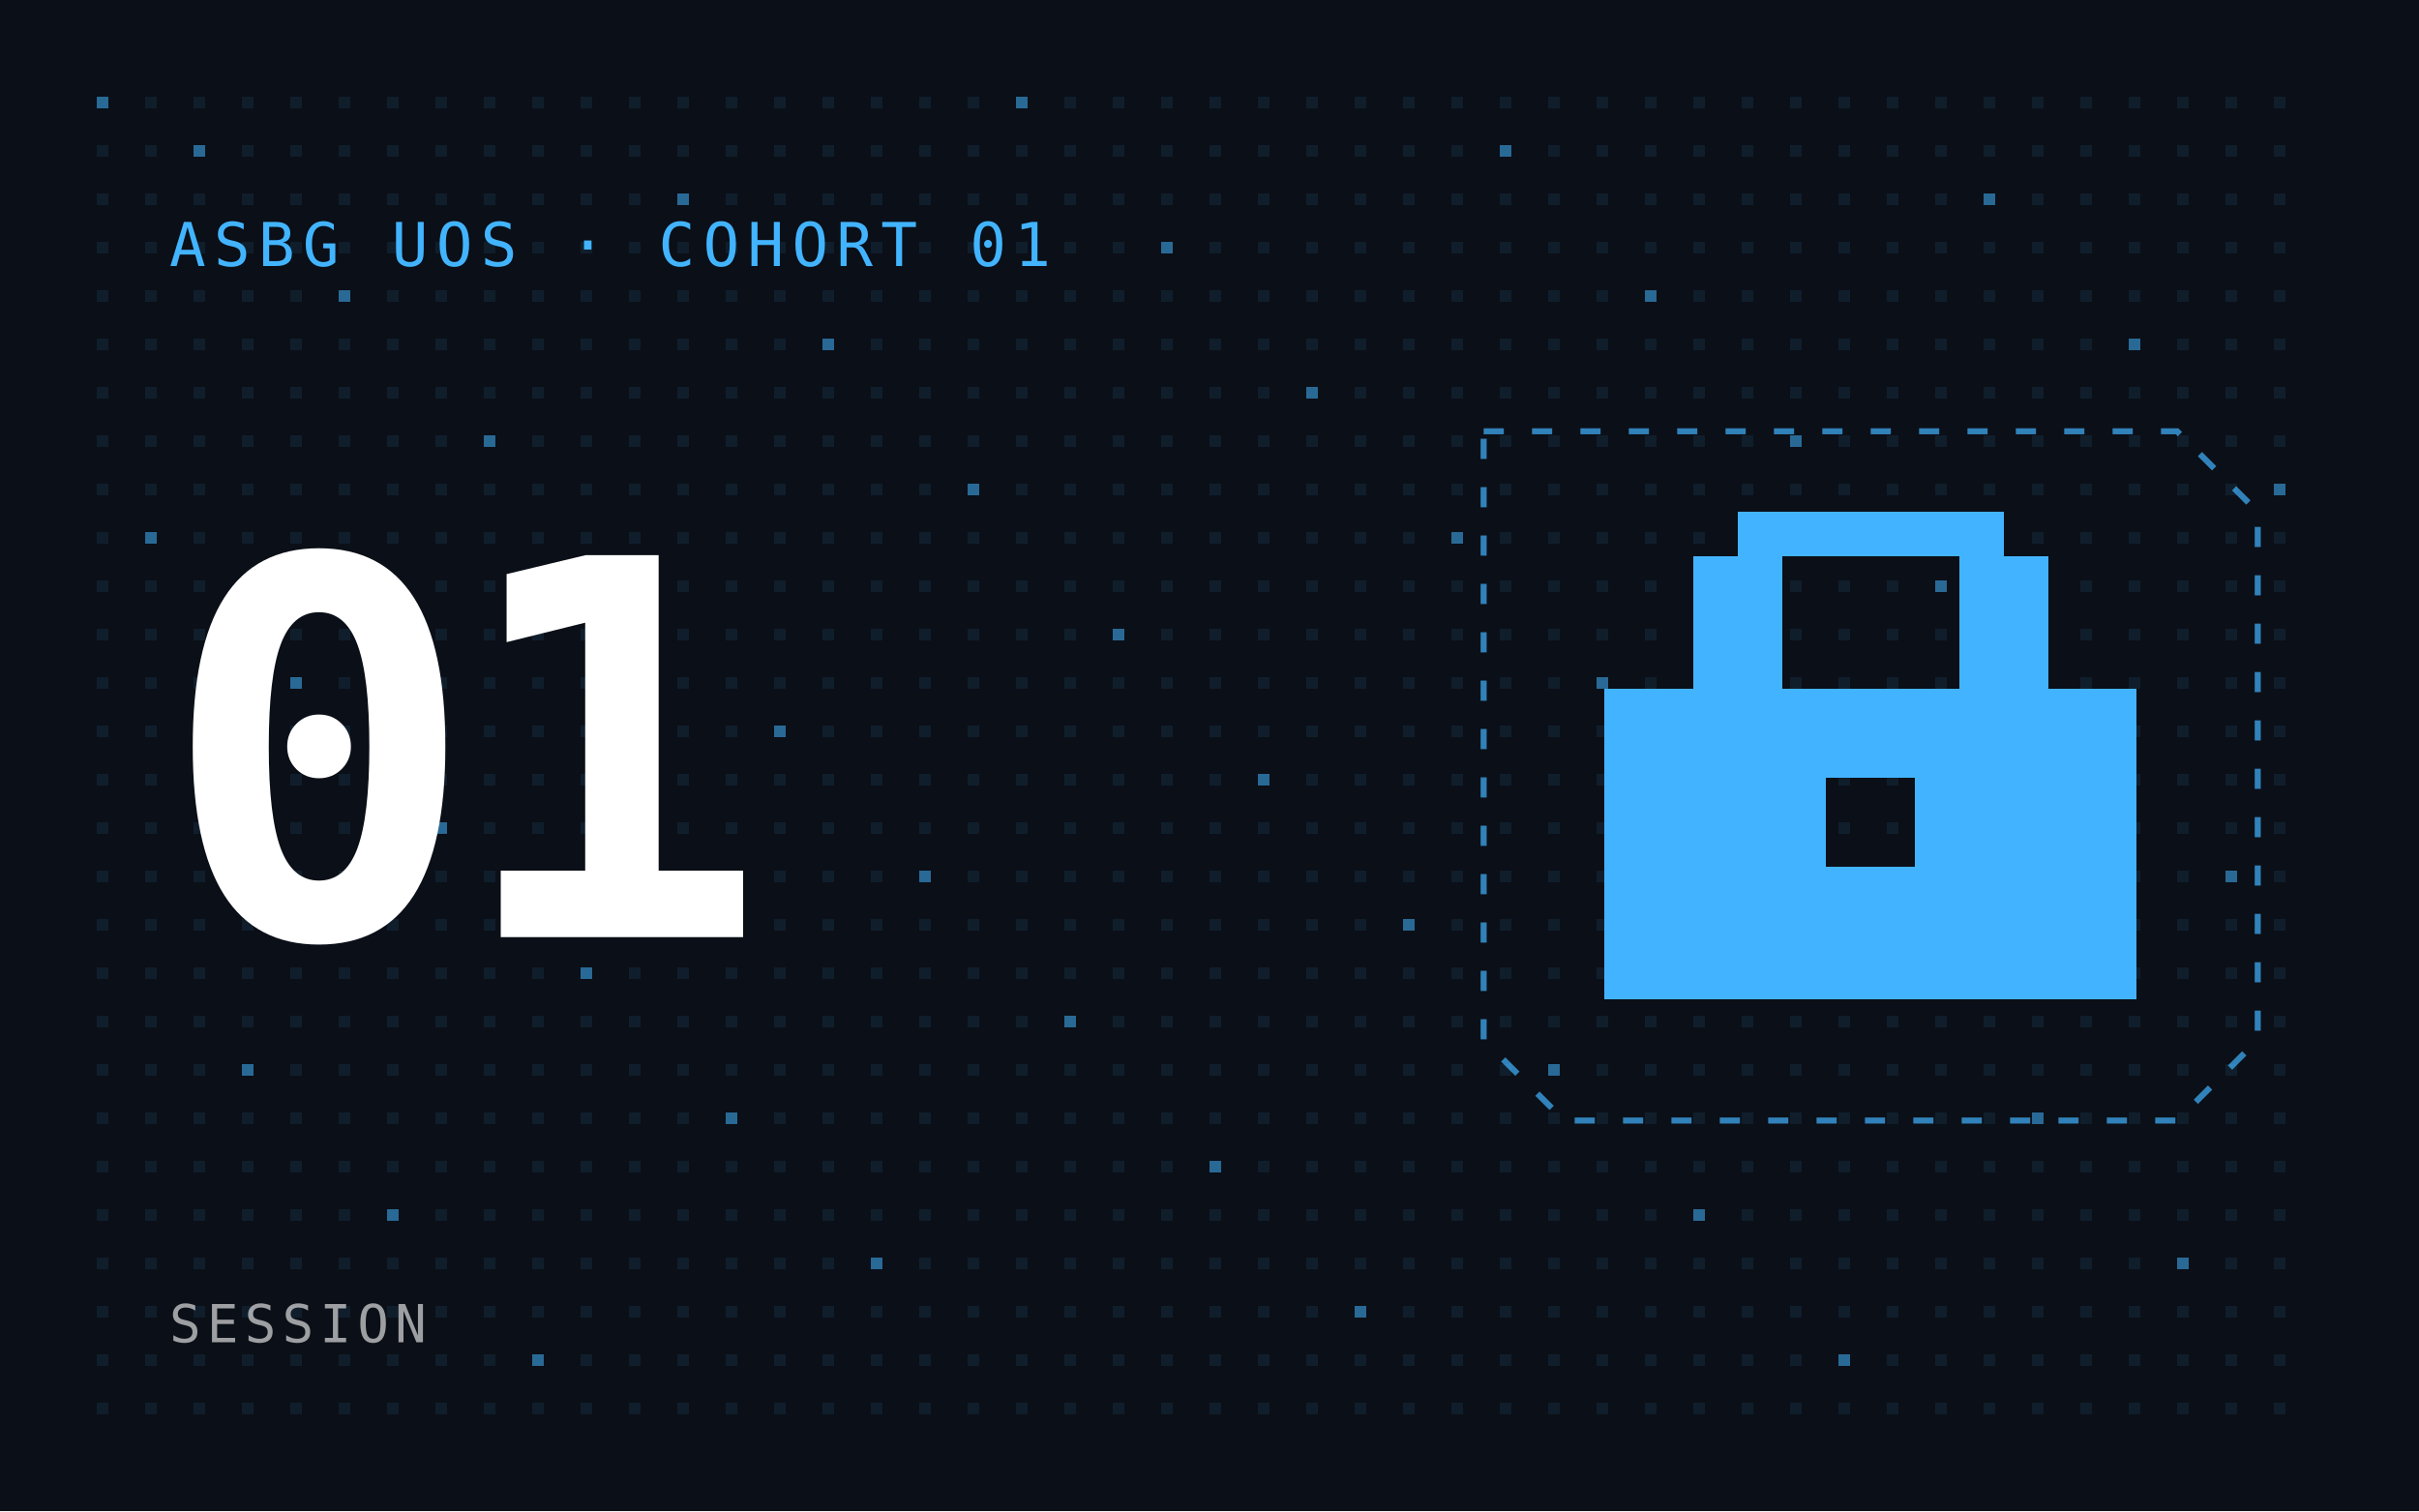
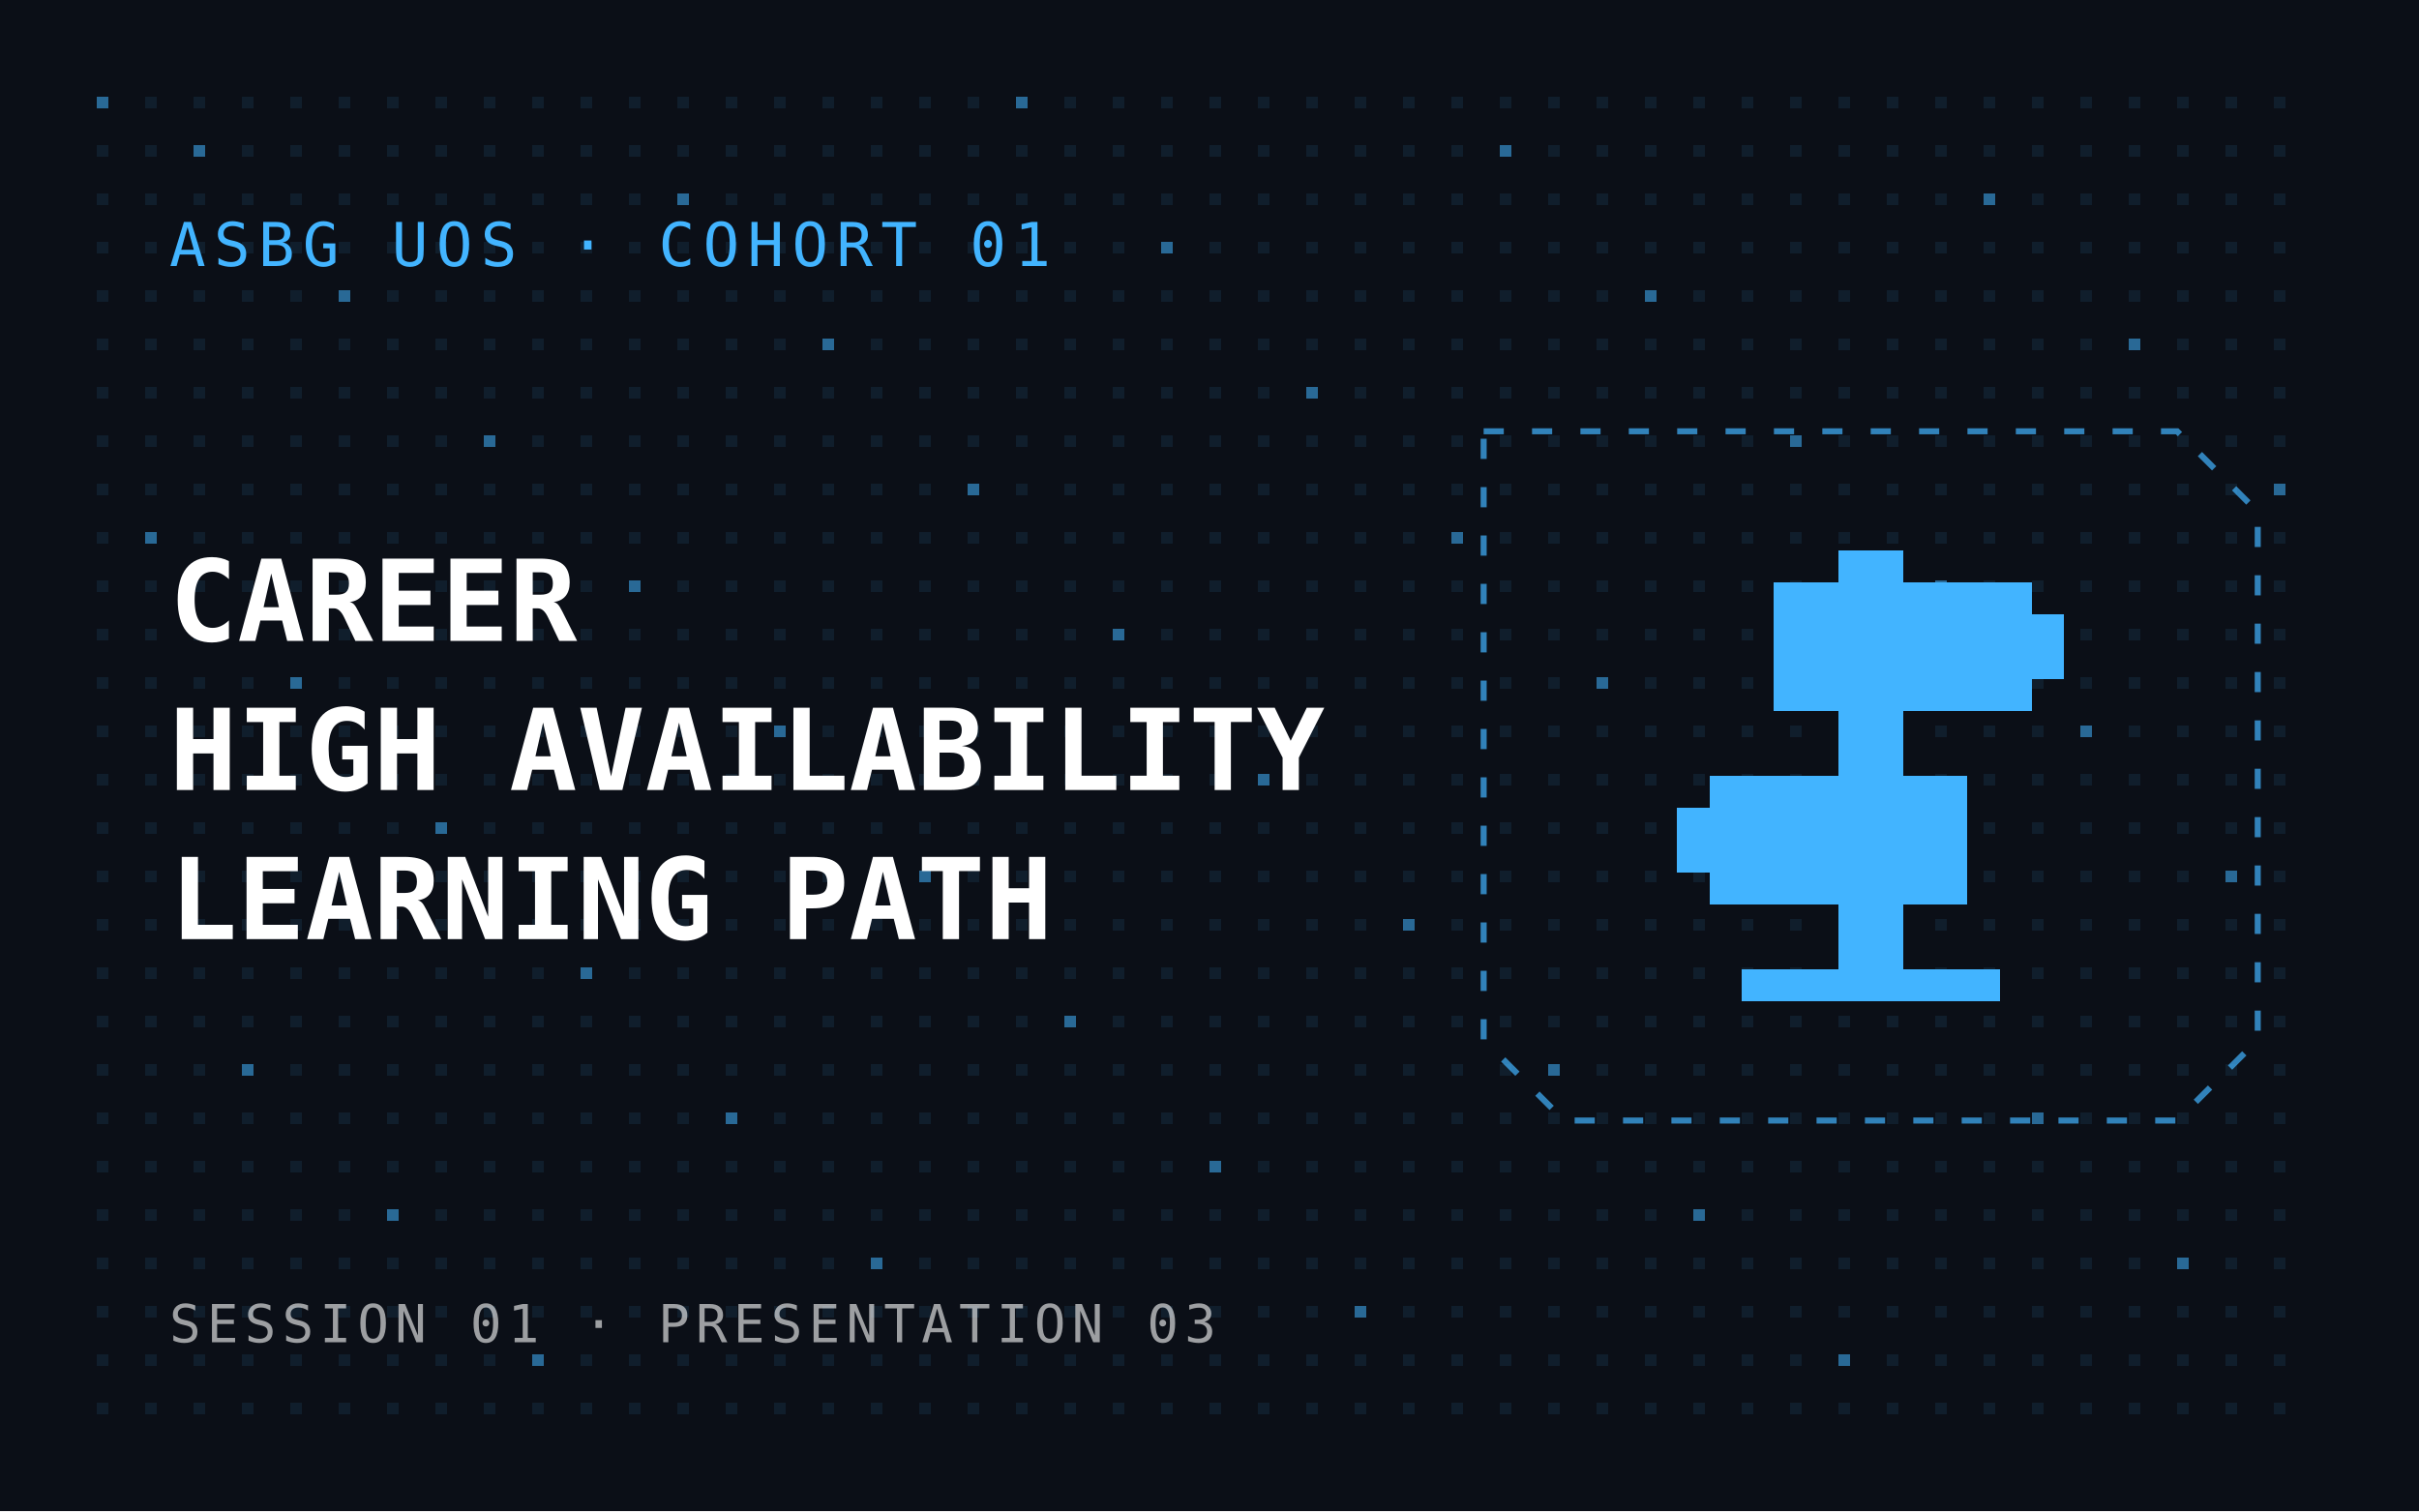
<svg xmlns="http://www.w3.org/2000/svg" viewBox="0 0 1200 750" shape-rendering="crispEdges">
  <defs>
    <pattern id="g" width="24" height="24" patternUnits="userSpaceOnUse">
      <rect width="6" height="6" fill="#42B4FF" opacity="0.09" />
    </pattern>
  </defs>
  <rect width="1200" height="750" fill="#0B0F17" />
  <g transform="translate(48 48)">
    <rect width="1104" height="654" fill="url(#g)" />
    <rect x="0" y="0" width="6" height="6" fill="#42B4FF" opacity="0.5" />
    <rect x="1080" y="192" width="6" height="6" fill="#42B4FF" opacity="0.5" />
    <rect x="1056" y="384" width="6" height="6" fill="#42B4FF" opacity="0.5" />
    <rect x="1032" y="576" width="6" height="6" fill="#42B4FF" opacity="0.5" />
    <rect x="1008" y="120" width="6" height="6" fill="#42B4FF" opacity="0.5" />
    <rect x="984" y="312" width="6" height="6" fill="#42B4FF" opacity="0.5" />
    <rect x="960" y="504" width="6" height="6" fill="#42B4FF" opacity="0.5" />
    <rect x="936" y="48" width="6" height="6" fill="#42B4FF" opacity="0.5" />
    <rect x="912" y="240" width="6" height="6" fill="#42B4FF" opacity="0.5" />
    <rect x="888" y="432" width="6" height="6" fill="#42B4FF" opacity="0.5" />
    <rect x="864" y="624" width="6" height="6" fill="#42B4FF" opacity="0.5" />
    <rect x="840" y="168" width="6" height="6" fill="#42B4FF" opacity="0.5" />
    <rect x="816" y="360" width="6" height="6" fill="#42B4FF" opacity="0.5" />
    <rect x="792" y="552" width="6" height="6" fill="#42B4FF" opacity="0.5" />
    <rect x="768" y="96" width="6" height="6" fill="#42B4FF" opacity="0.5" />
    <rect x="744" y="288" width="6" height="6" fill="#42B4FF" opacity="0.5" />
    <rect x="720" y="480" width="6" height="6" fill="#42B4FF" opacity="0.5" />
    <rect x="696" y="24" width="6" height="6" fill="#42B4FF" opacity="0.5" />
    <rect x="672" y="216" width="6" height="6" fill="#42B4FF" opacity="0.5" />
    <rect x="648" y="408" width="6" height="6" fill="#42B4FF" opacity="0.5" />
    <rect x="624" y="600" width="6" height="6" fill="#42B4FF" opacity="0.5" />
    <rect x="600" y="144" width="6" height="6" fill="#42B4FF" opacity="0.5" />
    <rect x="576" y="336" width="6" height="6" fill="#42B4FF" opacity="0.5" />
    <rect x="552" y="528" width="6" height="6" fill="#42B4FF" opacity="0.5" />
    <rect x="528" y="72" width="6" height="6" fill="#42B4FF" opacity="0.5" />
    <rect x="504" y="264" width="6" height="6" fill="#42B4FF" opacity="0.5" />
    <rect x="480" y="456" width="6" height="6" fill="#42B4FF" opacity="0.5" />
    <rect x="456" y="0" width="6" height="6" fill="#42B4FF" opacity="0.5" />
    <rect x="432" y="192" width="6" height="6" fill="#42B4FF" opacity="0.5" />
    <rect x="408" y="384" width="6" height="6" fill="#42B4FF" opacity="0.5" />
    <rect x="384" y="576" width="6" height="6" fill="#42B4FF" opacity="0.5" />
    <rect x="360" y="120" width="6" height="6" fill="#42B4FF" opacity="0.5" />
    <rect x="336" y="312" width="6" height="6" fill="#42B4FF" opacity="0.5" />
    <rect x="312" y="504" width="6" height="6" fill="#42B4FF" opacity="0.5" />
    <rect x="288" y="48" width="6" height="6" fill="#42B4FF" opacity="0.5" />
    <rect x="264" y="240" width="6" height="6" fill="#42B4FF" opacity="0.5" />
    <rect x="240" y="432" width="6" height="6" fill="#42B4FF" opacity="0.5" />
    <rect x="216" y="624" width="6" height="6" fill="#42B4FF" opacity="0.5" />
    <rect x="192" y="168" width="6" height="6" fill="#42B4FF" opacity="0.5" />
    <rect x="168" y="360" width="6" height="6" fill="#42B4FF" opacity="0.5" />
    <rect x="144" y="552" width="6" height="6" fill="#42B4FF" opacity="0.5" />
    <rect x="120" y="96" width="6" height="6" fill="#42B4FF" opacity="0.5" />
    <rect x="96" y="288" width="6" height="6" fill="#42B4FF" opacity="0.5" />
    <rect x="72" y="480" width="6" height="6" fill="#42B4FF" opacity="0.5" />
    <rect x="48" y="24" width="6" height="6" fill="#42B4FF" opacity="0.5" />
    <rect x="24" y="216" width="6" height="6" fill="#42B4FF" opacity="0.5" />
  </g>
  <path d="M736 214H1080L1120 254V516L1080 556H776L736 516Z" fill="none" stroke="#42B4FF" stroke-width="3" stroke-dasharray="10 14" opacity="0.7" shape-rendering="geometricPrecision" />
-   <rect x="862" y="254" width="22" height="22" fill="#42B4FF" opacity="1" />
-   <rect x="884" y="254" width="22" height="22" fill="#42B4FF" opacity="1" />
-   <rect x="906" y="254" width="22" height="22" fill="#42B4FF" opacity="1" />
-   <rect x="928" y="254" width="22" height="22" fill="#42B4FF" opacity="1" />
-   <rect x="950" y="254" width="22" height="22" fill="#42B4FF" opacity="1" />
-   <rect x="972" y="254" width="22" height="22" fill="#42B4FF" opacity="1" />
-   <rect x="840" y="276" width="22" height="22" fill="#42B4FF" opacity="1" />
-   <rect x="862" y="276" width="22" height="22" fill="#42B4FF" opacity="1" />
-   <rect x="972" y="276" width="22" height="22" fill="#42B4FF" opacity="1" />
-   <rect x="994" y="276" width="22" height="22" fill="#42B4FF" opacity="1" />
-   <rect x="840" y="298" width="22" height="22" fill="#42B4FF" opacity="1" />
-   <rect x="862" y="298" width="22" height="22" fill="#42B4FF" opacity="1" />
-   <rect x="972" y="298" width="22" height="22" fill="#42B4FF" opacity="1" />
-   <rect x="994" y="298" width="22" height="22" fill="#42B4FF" opacity="1" />
-   <rect x="840" y="320" width="22" height="22" fill="#42B4FF" opacity="1" />
-   <rect x="862" y="320" width="22" height="22" fill="#42B4FF" opacity="1" />
-   <rect x="972" y="320" width="22" height="22" fill="#42B4FF" opacity="1" />
-   <rect x="994" y="320" width="22" height="22" fill="#42B4FF" opacity="1" />
-   <rect x="796" y="342" width="22" height="22" fill="#42B4FF" opacity="1" />
-   <rect x="818" y="342" width="22" height="22" fill="#42B4FF" opacity="1" />
-   <rect x="840" y="342" width="22" height="22" fill="#42B4FF" opacity="1" />
-   <rect x="862" y="342" width="22" height="22" fill="#42B4FF" opacity="1" />
-   <rect x="884" y="342" width="22" height="22" fill="#42B4FF" opacity="1" />
-   <rect x="906" y="342" width="22" height="22" fill="#42B4FF" opacity="1" />
-   <rect x="928" y="342" width="22" height="22" fill="#42B4FF" opacity="1" />
-   <rect x="950" y="342" width="22" height="22" fill="#42B4FF" opacity="1" />
-   <rect x="972" y="342" width="22" height="22" fill="#42B4FF" opacity="1" />
-   <rect x="994" y="342" width="22" height="22" fill="#42B4FF" opacity="1" />
-   <rect x="1016" y="342" width="22" height="22" fill="#42B4FF" opacity="1" />
-   <rect x="1038" y="342" width="22" height="22" fill="#42B4FF" opacity="1" />
-   <rect x="796" y="364" width="22" height="22" fill="#42B4FF" opacity="1" />
-   <rect x="818" y="364" width="22" height="22" fill="#42B4FF" opacity="1" />
-   <rect x="840" y="364" width="22" height="22" fill="#42B4FF" opacity="1" />
-   <rect x="862" y="364" width="22" height="22" fill="#42B4FF" opacity="1" />
-   <rect x="884" y="364" width="22" height="22" fill="#42B4FF" opacity="1" />
-   <rect x="906" y="364" width="22" height="22" fill="#42B4FF" opacity="1" />
-   <rect x="928" y="364" width="22" height="22" fill="#42B4FF" opacity="1" />
-   <rect x="950" y="364" width="22" height="22" fill="#42B4FF" opacity="1" />
-   <rect x="972" y="364" width="22" height="22" fill="#42B4FF" opacity="1" />
-   <rect x="994" y="364" width="22" height="22" fill="#42B4FF" opacity="1" />
-   <rect x="1016" y="364" width="22" height="22" fill="#42B4FF" opacity="1" />
-   <rect x="1038" y="364" width="22" height="22" fill="#42B4FF" opacity="1" />
-   <rect x="796" y="386" width="22" height="22" fill="#42B4FF" opacity="1" />
-   <rect x="818" y="386" width="22" height="22" fill="#42B4FF" opacity="1" />
-   <rect x="840" y="386" width="22" height="22" fill="#42B4FF" opacity="1" />
-   <rect x="862" y="386" width="22" height="22" fill="#42B4FF" opacity="1" />
-   <rect x="884" y="386" width="22" height="22" fill="#42B4FF" opacity="1" />
-   <rect x="950" y="386" width="22" height="22" fill="#42B4FF" opacity="1" />
-   <rect x="972" y="386" width="22" height="22" fill="#42B4FF" opacity="1" />
-   <rect x="994" y="386" width="22" height="22" fill="#42B4FF" opacity="1" />
-   <rect x="1016" y="386" width="22" height="22" fill="#42B4FF" opacity="1" />
-   <rect x="1038" y="386" width="22" height="22" fill="#42B4FF" opacity="1" />
-   <rect x="796" y="408" width="22" height="22" fill="#42B4FF" opacity="1" />
-   <rect x="818" y="408" width="22" height="22" fill="#42B4FF" opacity="1" />
-   <rect x="840" y="408" width="22" height="22" fill="#42B4FF" opacity="1" />
-   <rect x="862" y="408" width="22" height="22" fill="#42B4FF" opacity="1" />
-   <rect x="884" y="408" width="22" height="22" fill="#42B4FF" opacity="1" />
-   <rect x="950" y="408" width="22" height="22" fill="#42B4FF" opacity="1" />
-   <rect x="972" y="408" width="22" height="22" fill="#42B4FF" opacity="1" />
-   <rect x="994" y="408" width="22" height="22" fill="#42B4FF" opacity="1" />
-   <rect x="1016" y="408" width="22" height="22" fill="#42B4FF" opacity="1" />
-   <rect x="1038" y="408" width="22" height="22" fill="#42B4FF" opacity="1" />
-   <rect x="796" y="430" width="22" height="22" fill="#42B4FF" opacity="1" />
-   <rect x="818" y="430" width="22" height="22" fill="#42B4FF" opacity="1" />
-   <rect x="840" y="430" width="22" height="22" fill="#42B4FF" opacity="1" />
-   <rect x="862" y="430" width="22" height="22" fill="#42B4FF" opacity="1" />
-   <rect x="884" y="430" width="22" height="22" fill="#42B4FF" opacity="1" />
-   <rect x="906" y="430" width="22" height="22" fill="#42B4FF" opacity="1" />
-   <rect x="928" y="430" width="22" height="22" fill="#42B4FF" opacity="1" />
-   <rect x="950" y="430" width="22" height="22" fill="#42B4FF" opacity="1" />
-   <rect x="972" y="430" width="22" height="22" fill="#42B4FF" opacity="1" />
-   <rect x="994" y="430" width="22" height="22" fill="#42B4FF" opacity="1" />
-   <rect x="1016" y="430" width="22" height="22" fill="#42B4FF" opacity="1" />
-   <rect x="1038" y="430" width="22" height="22" fill="#42B4FF" opacity="1" />
-   <rect x="796" y="452" width="22" height="22" fill="#42B4FF" opacity="1" />
-   <rect x="818" y="452" width="22" height="22" fill="#42B4FF" opacity="1" />
-   <rect x="840" y="452" width="22" height="22" fill="#42B4FF" opacity="1" />
-   <rect x="862" y="452" width="22" height="22" fill="#42B4FF" opacity="1" />
-   <rect x="884" y="452" width="22" height="22" fill="#42B4FF" opacity="1" />
-   <rect x="906" y="452" width="22" height="22" fill="#42B4FF" opacity="1" />
-   <rect x="928" y="452" width="22" height="22" fill="#42B4FF" opacity="1" />
-   <rect x="950" y="452" width="22" height="22" fill="#42B4FF" opacity="1" />
-   <rect x="972" y="452" width="22" height="22" fill="#42B4FF" opacity="1" />
-   <rect x="994" y="452" width="22" height="22" fill="#42B4FF" opacity="1" />
-   <rect x="1016" y="452" width="22" height="22" fill="#42B4FF" opacity="1" />
-   <rect x="1038" y="452" width="22" height="22" fill="#42B4FF" opacity="1" />
-   <rect x="796" y="474" width="22" height="22" fill="#42B4FF" opacity="1" />
-   <rect x="818" y="474" width="22" height="22" fill="#42B4FF" opacity="1" />
-   <rect x="840" y="474" width="22" height="22" fill="#42B4FF" opacity="1" />
-   <rect x="862" y="474" width="22" height="22" fill="#42B4FF" opacity="1" />
-   <rect x="884" y="474" width="22" height="22" fill="#42B4FF" opacity="1" />
-   <rect x="906" y="474" width="22" height="22" fill="#42B4FF" opacity="1" />
-   <rect x="928" y="474" width="22" height="22" fill="#42B4FF" opacity="1" />
-   <rect x="950" y="474" width="22" height="22" fill="#42B4FF" opacity="1" />
-   <rect x="972" y="474" width="22" height="22" fill="#42B4FF" opacity="1" />
-   <rect x="994" y="474" width="22" height="22" fill="#42B4FF" opacity="1" />
-   <rect x="1016" y="474" width="22" height="22" fill="#42B4FF" opacity="1" />
-   <rect x="1038" y="474" width="22" height="22" fill="#42B4FF" opacity="1" />
+   <g id="icon" fill="#42B4FF">
+     <rect x="912" y="273" width="16" height="16" />
+     <rect x="928" y="273" width="16" height="16" />
+     <rect x="880" y="289" width="16" height="16" />
+     <rect x="896" y="289" width="16" height="16" />
+     <rect x="912" y="289" width="16" height="16" />
+     <rect x="928" y="289" width="16" height="16" />
+     <rect x="944" y="289" width="16" height="16" />
+     <rect x="960" y="289" width="16" height="16" />
+     <rect x="976" y="289" width="16" height="16" />
+     <rect x="992" y="289" width="16" height="16" />
+     <rect x="880" y="305" width="16" height="16" />
+     <rect x="896" y="305" width="16" height="16" />
+     <rect x="912" y="305" width="16" height="16" />
+     <rect x="928" y="305" width="16" height="16" />
+     <rect x="944" y="305" width="16" height="16" />
+     <rect x="960" y="305" width="16" height="16" />
+     <rect x="976" y="305" width="16" height="16" />
+     <rect x="992" y="305" width="16" height="16" />
+     <rect x="1008" y="305" width="16" height="16" />
+     <rect x="880" y="321" width="16" height="16" />
+     <rect x="896" y="321" width="16" height="16" />
+     <rect x="912" y="321" width="16" height="16" />
+     <rect x="928" y="321" width="16" height="16" />
+     <rect x="944" y="321" width="16" height="16" />
+     <rect x="960" y="321" width="16" height="16" />
+     <rect x="976" y="321" width="16" height="16" />
+     <rect x="992" y="321" width="16" height="16" />
+     <rect x="1008" y="321" width="16" height="16" />
+     <rect x="880" y="337" width="16" height="16" />
+     <rect x="896" y="337" width="16" height="16" />
+     <rect x="912" y="337" width="16" height="16" />
+     <rect x="928" y="337" width="16" height="16" />
+     <rect x="944" y="337" width="16" height="16" />
+     <rect x="960" y="337" width="16" height="16" />
+     <rect x="976" y="337" width="16" height="16" />
+     <rect x="992" y="337" width="16" height="16" />
+     <rect x="912" y="353" width="16" height="16" />
+     <rect x="928" y="353" width="16" height="16" />
+     <rect x="912" y="369" width="16" height="16" />
+     <rect x="928" y="369" width="16" height="16" />
+     <rect x="848" y="385" width="16" height="16" />
+     <rect x="864" y="385" width="16" height="16" />
+     <rect x="880" y="385" width="16" height="16" />
+     <rect x="896" y="385" width="16" height="16" />
+     <rect x="912" y="385" width="16" height="16" />
+     <rect x="928" y="385" width="16" height="16" />
+     <rect x="944" y="385" width="16" height="16" />
+     <rect x="960" y="385" width="16" height="16" />
+     <rect x="832" y="401" width="16" height="16" />
+     <rect x="848" y="401" width="16" height="16" />
+     <rect x="864" y="401" width="16" height="16" />
+     <rect x="880" y="401" width="16" height="16" />
+     <rect x="896" y="401" width="16" height="16" />
+     <rect x="912" y="401" width="16" height="16" />
+     <rect x="928" y="401" width="16" height="16" />
+     <rect x="944" y="401" width="16" height="16" />
+     <rect x="960" y="401" width="16" height="16" />
+     <rect x="832" y="417" width="16" height="16" />
+     <rect x="848" y="417" width="16" height="16" />
+     <rect x="864" y="417" width="16" height="16" />
+     <rect x="880" y="417" width="16" height="16" />
+     <rect x="896" y="417" width="16" height="16" />
+     <rect x="912" y="417" width="16" height="16" />
+     <rect x="928" y="417" width="16" height="16" />
+     <rect x="944" y="417" width="16" height="16" />
+     <rect x="960" y="417" width="16" height="16" />
+     <rect x="848" y="433" width="16" height="16" />
+     <rect x="864" y="433" width="16" height="16" />
+     <rect x="880" y="433" width="16" height="16" />
+     <rect x="896" y="433" width="16" height="16" />
+     <rect x="912" y="433" width="16" height="16" />
+     <rect x="928" y="433" width="16" height="16" />
+     <rect x="944" y="433" width="16" height="16" />
+     <rect x="960" y="433" width="16" height="16" />
+     <rect x="912" y="449" width="16" height="16" />
+     <rect x="928" y="449" width="16" height="16" />
+     <rect x="912" y="465" width="16" height="16" />
+     <rect x="928" y="465" width="16" height="16" />
+     <rect x="864" y="481" width="16" height="16" />
+     <rect x="880" y="481" width="16" height="16" />
+     <rect x="896" y="481" width="16" height="16" />
+     <rect x="912" y="481" width="16" height="16" />
+     <rect x="928" y="481" width="16" height="16" />
+     <rect x="944" y="481" width="16" height="16" />
+     <rect x="960" y="481" width="16" height="16" />
+     <rect x="976" y="481" width="16" height="16" />
+   </g>
  <text x="84" y="132" font-family="Menlo, ui-monospace, monospace" font-size="30" fill="#42B4FF" letter-spacing="4">ASBG UOS · COHORT 01</text>
-   <text x="80" y="465" font-family="Menlo, ui-monospace, monospace" font-size="260" font-weight="700" fill="#FFFFFF" letter-spacing="-12">01</text>
-   <text x="84" y="666" font-family="Menlo, ui-monospace, monospace" font-size="26" fill="#FFFFFF" opacity="0.6" letter-spacing="3">SESSION</text>
+   <g id="keywords" font-family="Menlo, ui-monospace, monospace" font-weight="700" fill="#FFFFFF">
+     <text x="84" y="318" font-size="56">CAREER</text>
+     <text x="84" y="392" font-size="56">HIGH AVAILABILITY</text>
+     <text x="84" y="466" font-size="56">LEARNING PATH</text>
+   </g>
+   <text x="84" y="666" font-family="Menlo, ui-monospace, monospace" font-size="26" fill="#FFFFFF" opacity="0.6" letter-spacing="3">SESSION 01 · PRESENTATION 03</text>
</svg>
